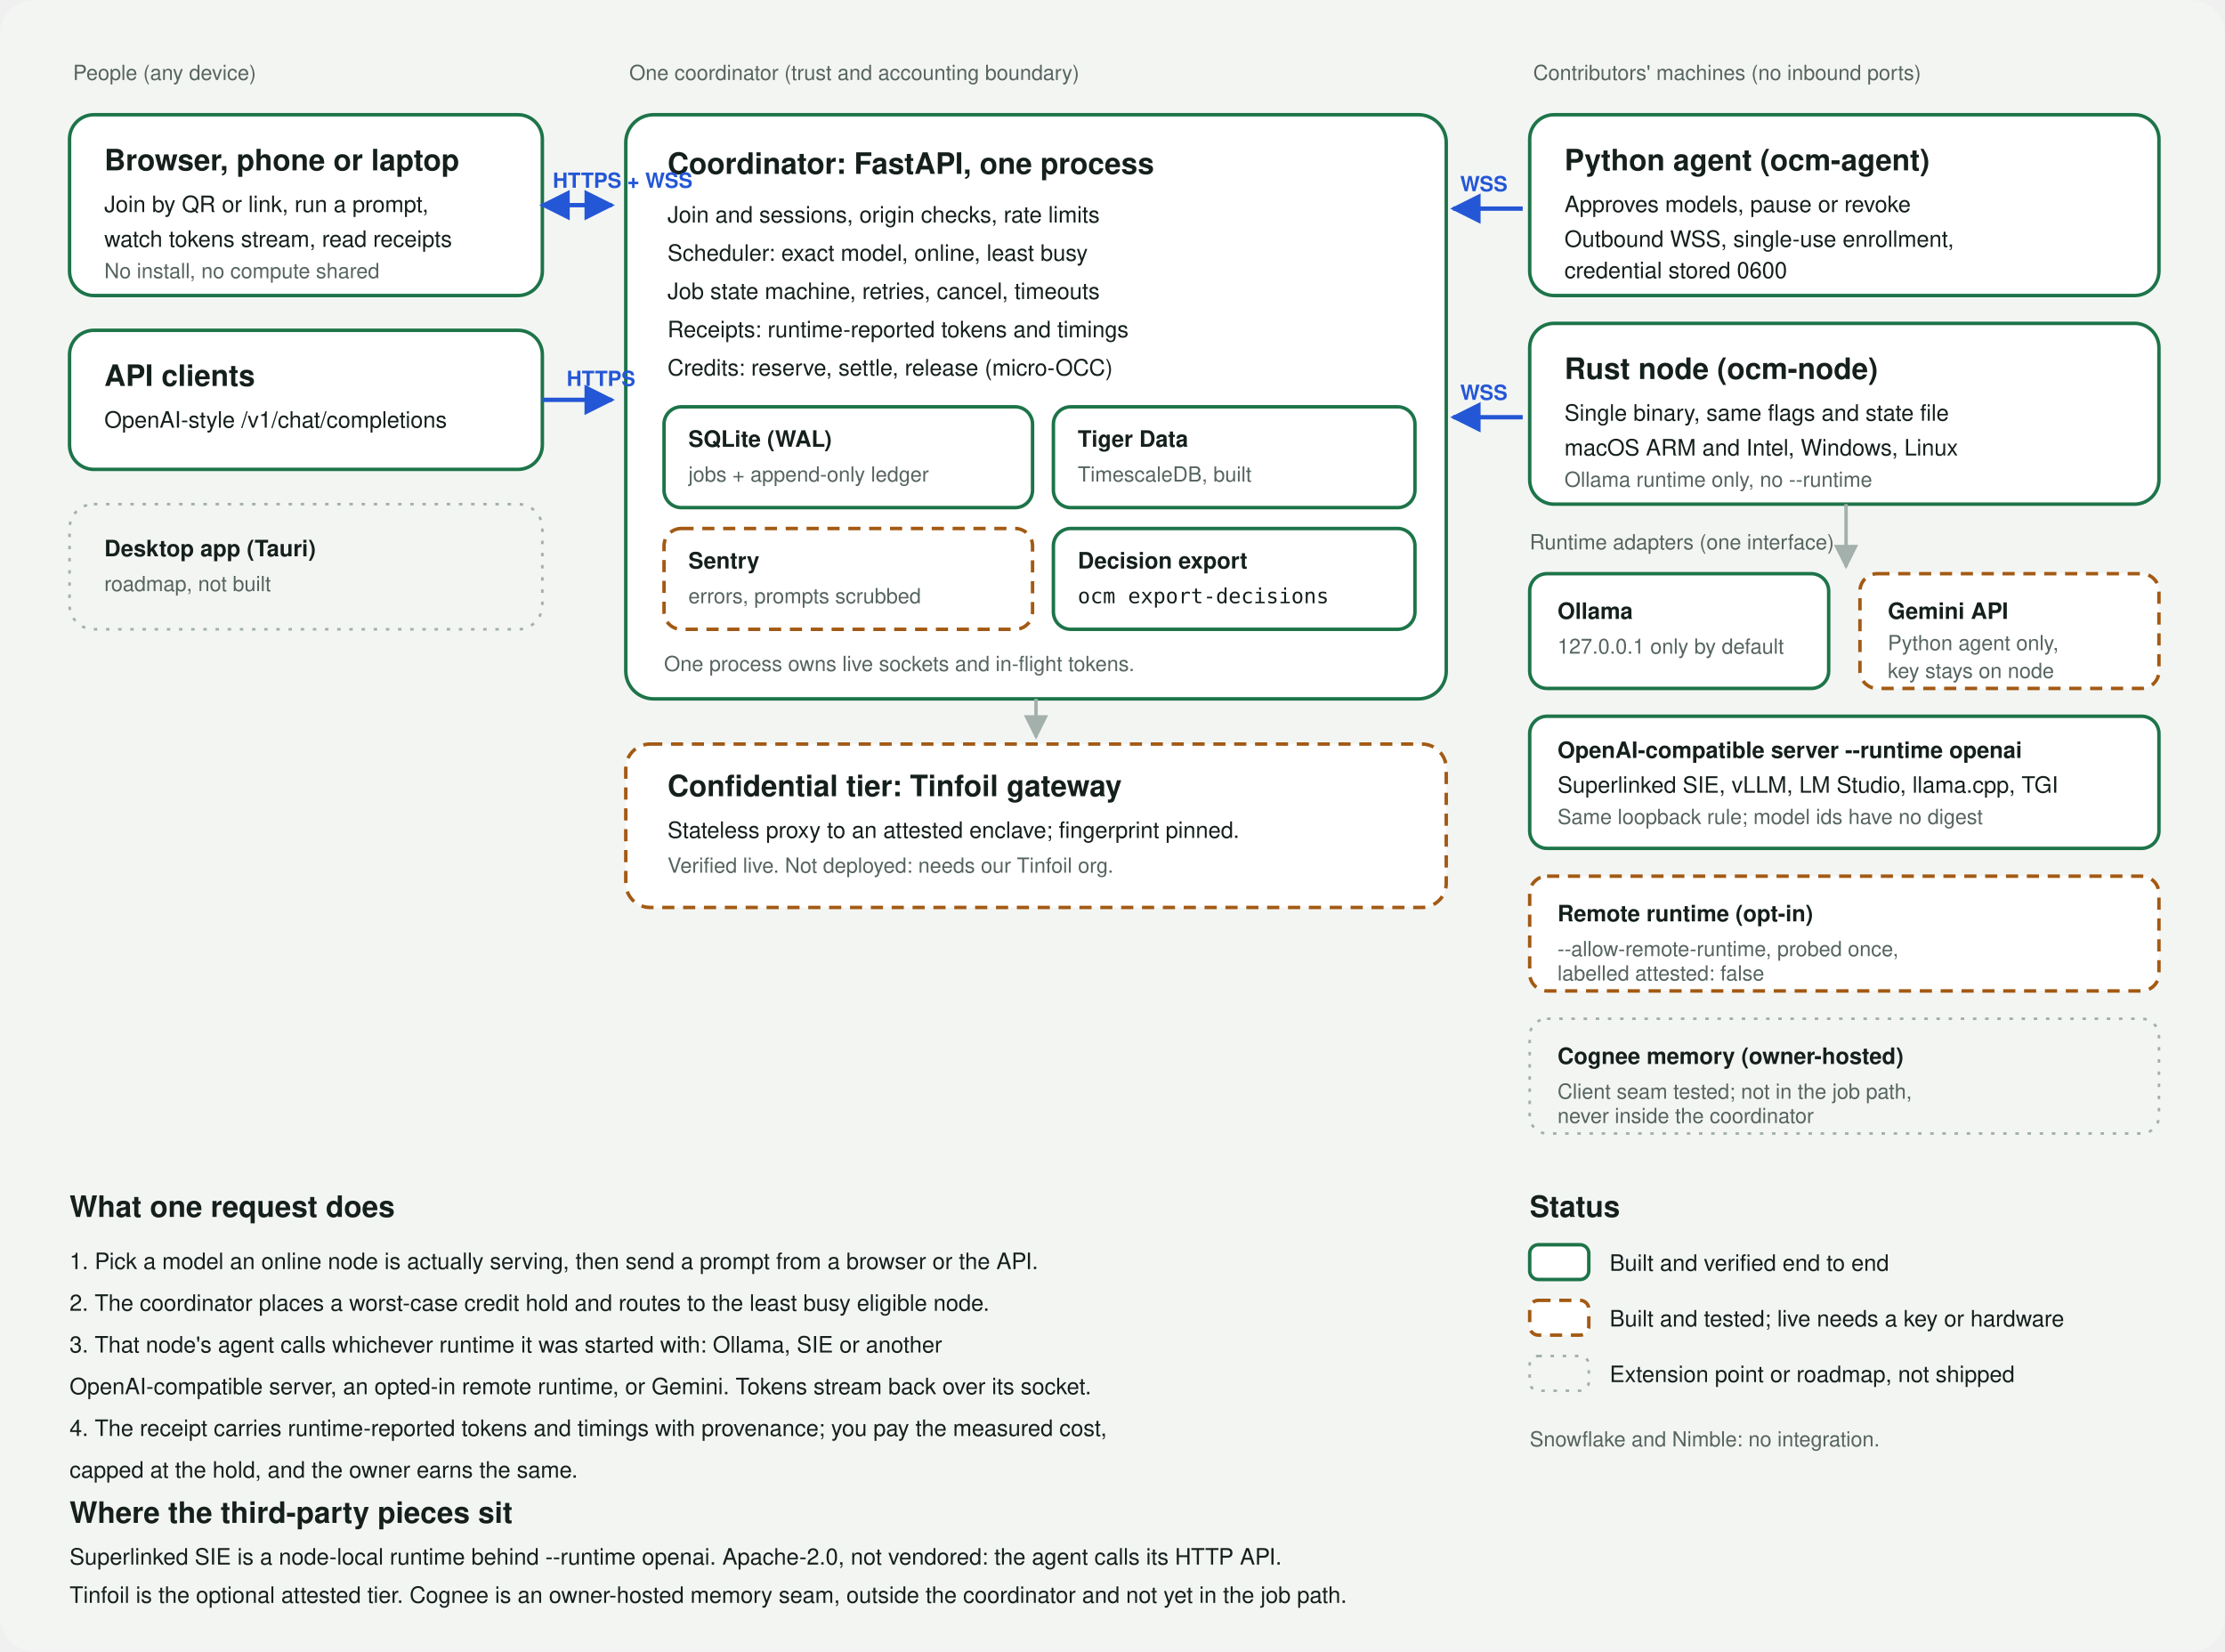
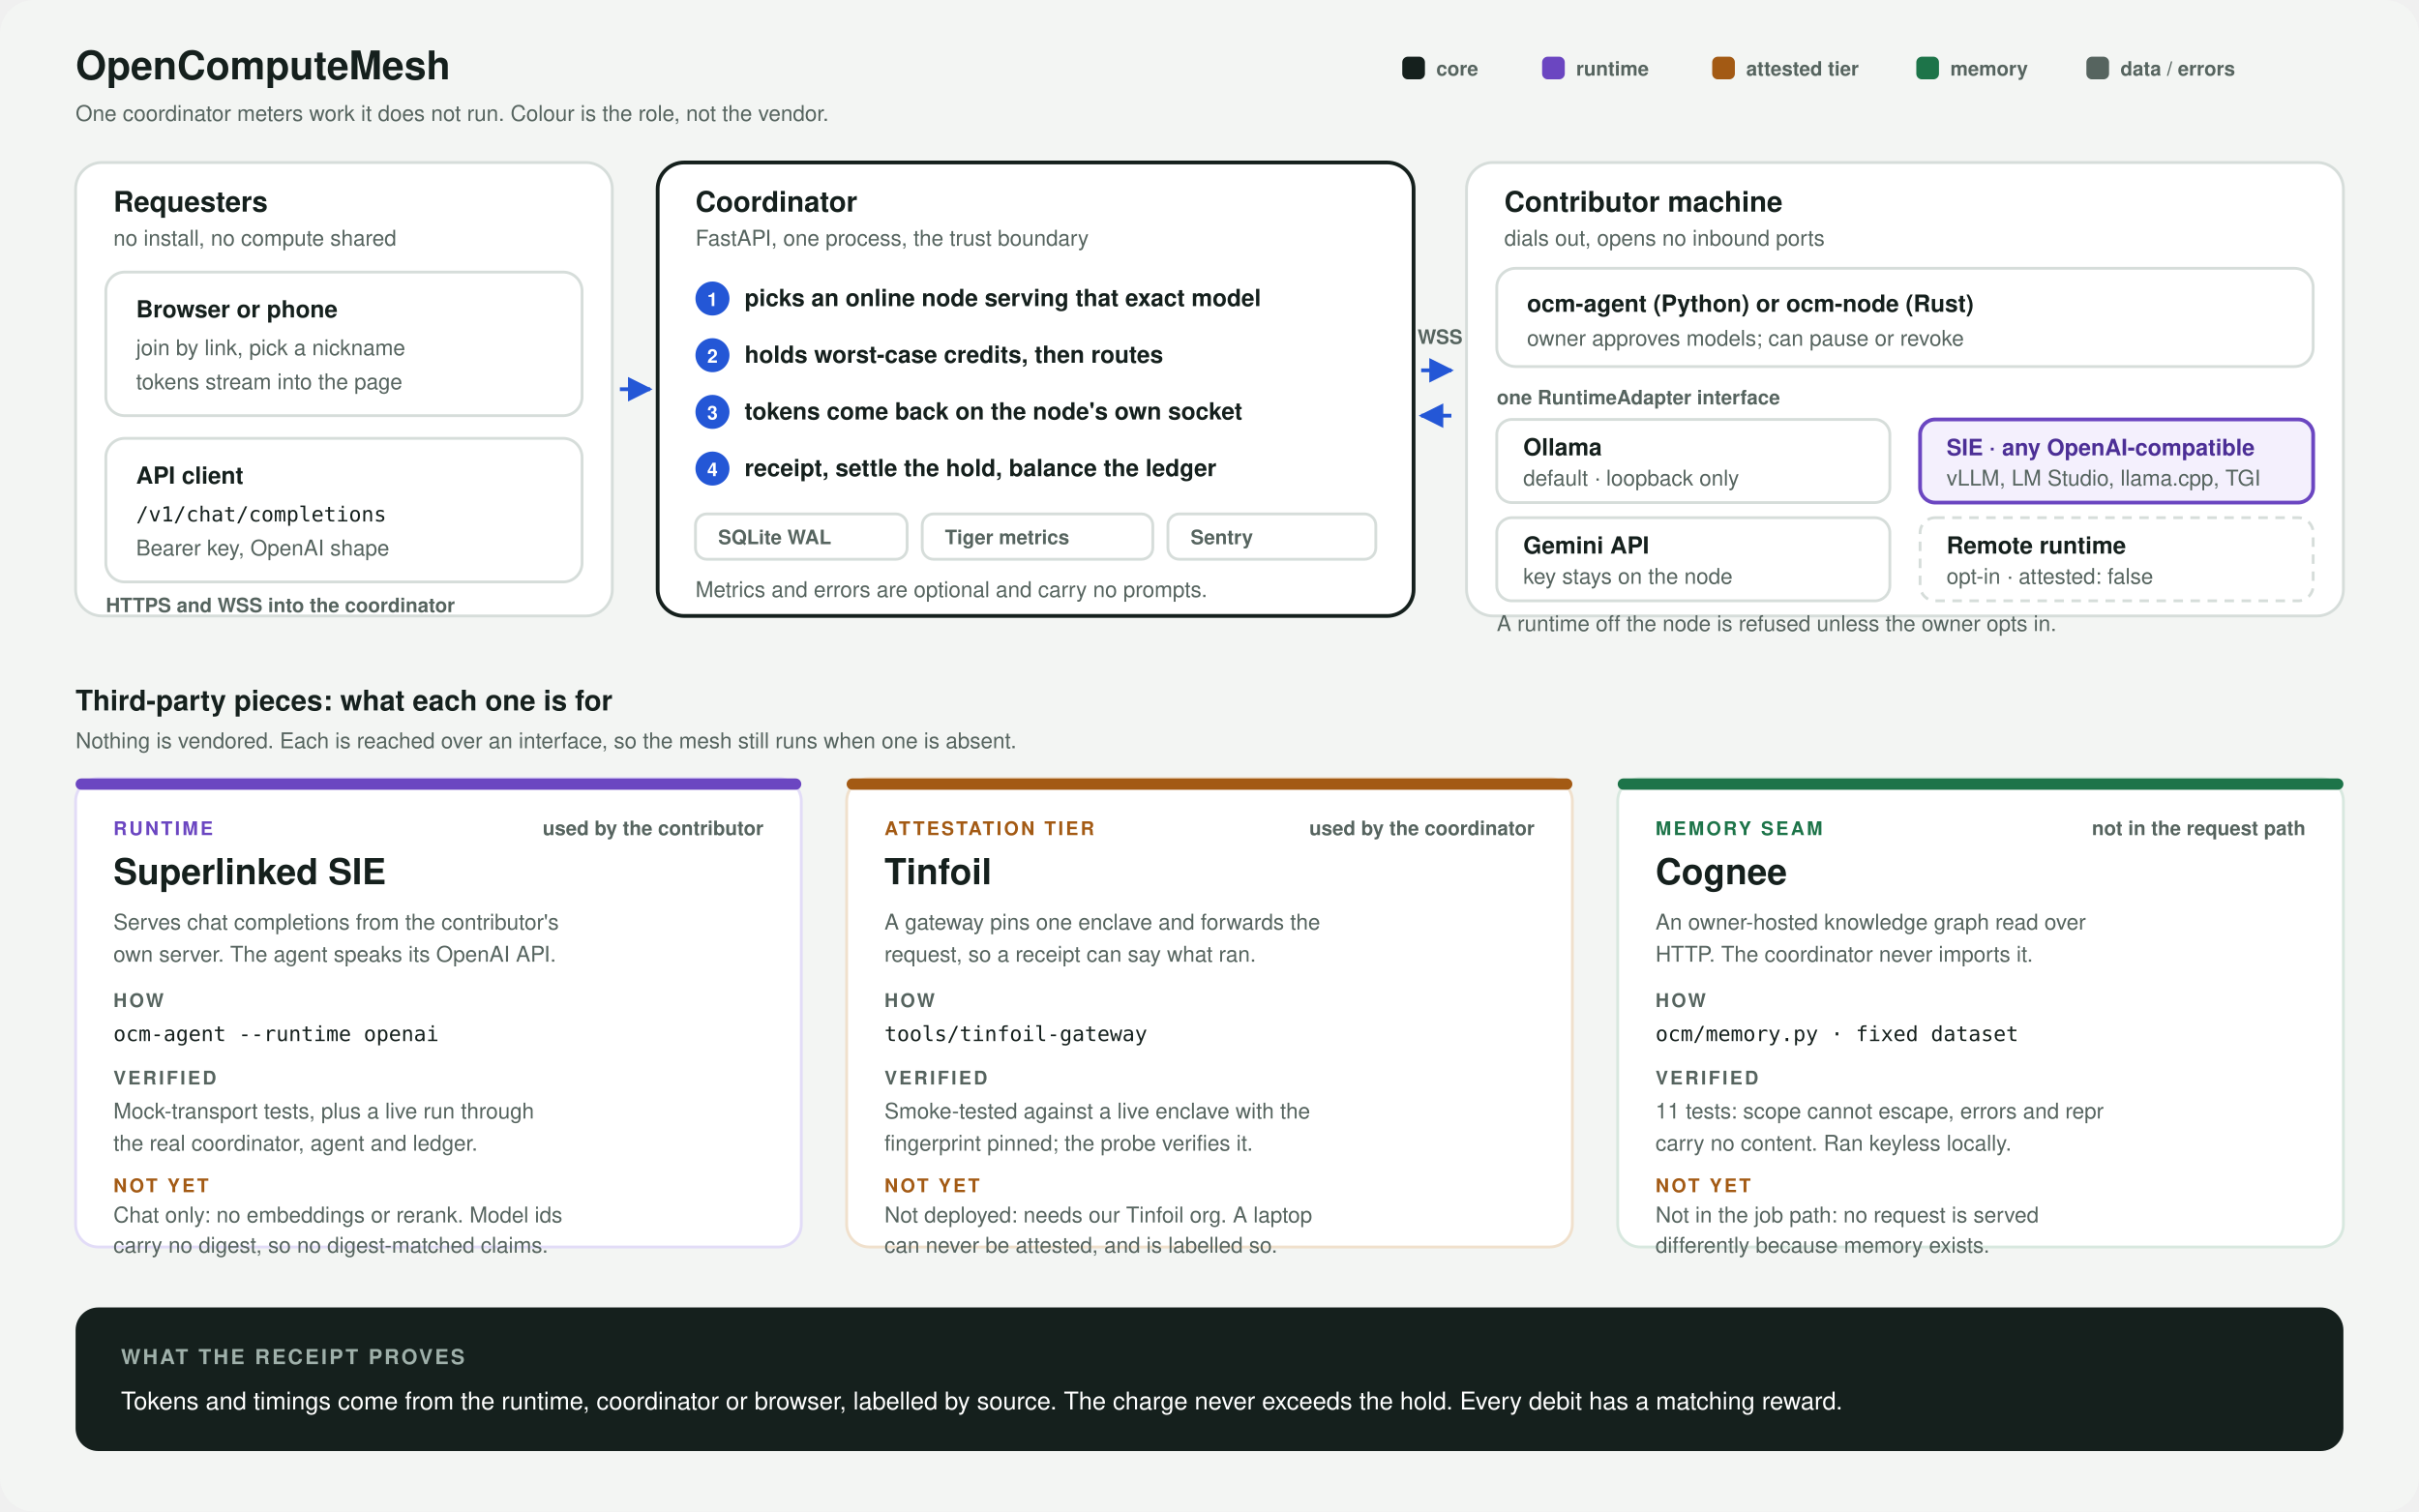
- <svg xmlns="http://www.w3.org/2000/svg" width="1280" height="950" viewBox="0 0 1280 950" role="img" aria-label="OpenComputeMesh architecture: browsers and API clients talk to one coordinator that schedules jobs, records receipts and moves credits; Python and Rust node agents dial out and run models through one runtime interface covering local Ollama, any OpenAI-compatible server such as SIE, an opted-in remote runtime and Gemini; an optional Tinfoil attested tier sits behind the coordinator, and Cognee memory is an owner-hosted seam outside it">
+ <svg xmlns="http://www.w3.org/2000/svg" width="1280" height="800" viewBox="0 0 1280 800" role="img" aria-label="OpenComputeMesh architecture. Requesters send a prompt to one coordinator, which holds credits, routes to a contributor machine that dials out, and settles a receipt. Contributor runtimes are Ollama, Superlinked SIE or any OpenAI-compatible server, Gemini, or an opted-in remote runtime. Tinfoil is the attested tier; Cognee is an owner-hosted memory seam outside the request path.">
  <defs>
    <style>
      .t { font-family: -apple-system, BlinkMacSystemFont, "Segoe UI", Helvetica, Arial, sans-serif; }
-       .h { font-size: 17px; font-weight: 700; fill: #15201d; }
-       .b { font-size: 13px; fill: #15201d; }
-       .s { font-size: 12px; fill: #56645f; }
-       .m { font-size: 12px; fill: #15201d; font-family: ui-monospace, SFMono-Regular, Menlo, monospace; }
-       .lbl { font-size: 12px; fill: #2457d6; font-weight: 600; }
-       .ok { fill: #ffffff; stroke: #1d7449; stroke-width: 2; }
-       .cred { fill: #ffffff; stroke: #a35a14; stroke-width: 2; stroke-dasharray: 7 5; }
-       .ext { fill: #f3f5f3; stroke: #a3b0ab; stroke-width: 1.5; stroke-dasharray: 2 5; }
-       .wire { stroke: #2457d6; stroke-width: 2.5; fill: none; }
-       .soft { stroke: #a3b0ab; stroke-width: 2; fill: none; }
+       .h { font-size: 15px; font-weight: 700; fill: #15201d; }
+       .k { font-size: 10px; font-weight: 700; letter-spacing: 1.2px; }
+       .b { font-size: 12.5px; fill: #15201d; }
+       .s { font-size: 11.5px; fill: #56645f; }
+       .n { font-size: 11px; font-weight: 600; }
+       .m { font-family: ui-monospace, SFMono-Regular, Menlo, monospace; font-size: 11px; fill: #15201d; }
+       .lbl { font-size: 10.5px; fill: #56645f; font-weight: 600; }
+       .zone { fill: #ffffff; stroke: #d6ddda; stroke-width: 1.5; }
+       .zoneInk { fill: #ffffff; stroke: #15201d; stroke-width: 2; }
+       .chip { fill: #ffffff; stroke: #d6ddda; stroke-width: 1.5; }
+       .wire { stroke: #2457d6; stroke-width: 2; fill: none; }
+       .soft { stroke: #a3b0ab; stroke-width: 1.5; stroke-dasharray: 3 4; fill: none; }
    </style>
-     <marker id="a" viewBox="0 0 10 10" refX="9" refY="5" markerWidth="7" markerHeight="7" orient="auto-start-reverse">
+     <marker id="arrow" viewBox="0 0 10 10" refX="9" refY="5" markerWidth="6.5" markerHeight="6.5" orient="auto-start-reverse">
      <path d="M0 0L10 5L0 10z" fill="#2457d6" />
    </marker>
-     <marker id="g" viewBox="0 0 10 10" refX="9" refY="5" markerWidth="7" markerHeight="7" orient="auto-start-reverse">
+     <marker id="arrowSoft" viewBox="0 0 10 10" refX="9" refY="5" markerWidth="6" markerHeight="6.5" orient="auto-start-reverse">
      <path d="M0 0L10 5L0 10z" fill="#a3b0ab" />
    </marker>
  </defs>
-   <rect width="1280" height="950" rx="20" fill="#f3f5f3" />
-   <g class="t s">
-     <text x="42" y="46">People (any device)</text>
-     <text x="362" y="46">One coordinator (trust and accounting boundary)</text>
-     <text x="882" y="46">Contributors' machines (no inbound ports)</text>
+   <rect width="1280" height="800" rx="18" fill="#f3f5f3" />
+   <text x="40" y="42" class="t" font-size="21" font-weight="700" fill="#15201d">OpenComputeMesh</text>
+   <text x="40" y="64" class="t s">One coordinator meters work it does not run. Colour is the role, not the vendor.</text>
+   <g class="t lbl">
+     <rect x="742" y="30" width="12" height="12" rx="3" fill="#15201d" />
+     <text x="760" y="40">core</text>
+     <rect x="816" y="30" width="12" height="12" rx="3" fill="#6b46c1" />
+     <text x="834" y="40">runtime</text>
+     <rect x="906" y="30" width="12" height="12" rx="3" fill="#a35a14" />
+     <text x="924" y="40">attested tier</text>
+     <rect x="1014" y="30" width="12" height="12" rx="3" fill="#1d7449" />
+     <text x="1032" y="40">memory</text>
+     <rect x="1104" y="30" width="12" height="12" rx="3" fill="#56645f" />
+     <text x="1122" y="40">data / errors</text>
  </g>
-   <rect x="40" y="66" width="272" height="104" rx="14" class="ok" />
-   <text x="60" y="98" class="t h">Browser, phone or laptop</text>
-   <text x="60" y="122" class="t b">Join by QR or link, run a prompt,</text>
-   <text x="60" y="142" class="t b">watch tokens stream, read receipts</text>
-   <text x="60" y="160" class="t s">No install, no compute shared</text>
-   <rect x="40" y="190" width="272" height="80" rx="14" class="ok" />
-   <text x="60" y="222" class="t h">API clients</text>
-   <text x="60" y="246" class="t b">OpenAI-style /v1/chat/completions</text>
-   <rect x="40" y="290" width="272" height="72" rx="14" class="ext" />
-   <text x="60" y="320" class="t b" font-weight="600">Desktop app (Tauri)</text>
-   <text x="60" y="340" class="t s">roadmap, not built</text>
-   <rect x="360" y="66" width="472" height="336" rx="16" class="ok" />
-   <text x="384" y="100" class="t h">Coordinator: FastAPI, one process</text>
-   <g class="t b">
-     <text x="384" y="128">Join and sessions, origin checks, rate limits</text>
-     <text x="384" y="150">Scheduler: exact model, online, least busy</text>
-     <text x="384" y="172">Job state machine, retries, cancel, timeouts</text>
-     <text x="384" y="194">Receipts: runtime-reported tokens and timings</text>
-     <text x="384" y="216">Credits: reserve, settle, release (micro-OCC)</text>
+   <rect x="40" y="86" width="284" height="240" rx="14" class="zone" />
+   <text x="60" y="112" class="t h">Requesters</text>
+   <text x="60" y="130" class="t s">no install, no compute shared</text>
+   <rect x="56" y="144" width="252" height="76" rx="10" class="chip" />
+   <text x="72" y="168" class="t b" font-weight="600">Browser or phone</text>
+   <text x="72" y="188" class="t s">join by link, pick a nickname</text>
+   <text x="72" y="206" class="t s">tokens stream into the page</text>
+   <rect x="56" y="232" width="252" height="76" rx="10" class="chip" />
+   <text x="72" y="256" class="t b" font-weight="600">API client</text>
+   <text x="72" y="276" class="t m">/v1/chat/completions</text>
+   <text x="72" y="294" class="t s">Bearer key, OpenAI shape</text>
+   <text x="56" y="324" class="t lbl">HTTPS and WSS into the coordinator</text>
+   <path d="M328 206 H344" class="wire" marker-end="url(#arrow)" />
+   <rect x="348" y="86" width="400" height="240" rx="14" class="zoneInk" />
+   <text x="368" y="112" class="t h">Coordinator</text>
+   <text x="368" y="130" class="t s">FastAPI, one process, the trust boundary</text>
+   <g class="t n" fill="#15201d">
+     <circle cx="377" cy="158" r="9" fill="#2457d6" />
+     <text x="377" y="162" fill="#ffffff" text-anchor="middle" font-size="10">1</text>
+     <text x="394" y="162" class="b">picks an online node serving that exact model</text>
  </g>
-   <rect x="382" y="234" width="212" height="58" rx="10" class="ok" />
-   <text x="396" y="257" class="t b" font-weight="600">SQLite (WAL)</text>
-   <text x="396" y="277" class="t s">jobs + append-only ledger</text>
-   <rect x="606" y="234" width="208" height="58" rx="10" class="ok" />
-   <text x="620" y="257" class="t b" font-weight="600">Tiger Data</text>
-   <text x="620" y="277" class="t s">TimescaleDB, built</text>
-   <rect x="382" y="304" width="212" height="58" rx="10" class="cred" />
-   <text x="396" y="327" class="t b" font-weight="600">Sentry</text>
-   <text x="396" y="347" class="t s">errors, prompts scrubbed</text>
-   <rect x="606" y="304" width="208" height="58" rx="10" class="ok" />
-   <text x="620" y="327" class="t b" font-weight="600">Decision export</text>
-   <text x="620" y="347" class="t m">ocm export-decisions</text>
-   <text x="382" y="386" class="t s">One process owns live sockets and in-flight tokens.</text>
-   <rect x="360" y="428" width="472" height="94" rx="14" class="cred" />
-   <text x="384" y="458" class="t h">Confidential tier: Tinfoil gateway</text>
-   <text x="384" y="482" class="t b">Stateless proxy to an attested enclave; fingerprint pinned.</text>
-   <text x="384" y="502" class="t s">Verified live. Not deployed: needs our Tinfoil org.</text>
-   <rect x="880" y="66" width="362" height="104" rx="14" class="ok" />
-   <text x="900" y="98" class="t h">Python agent (ocm-agent)</text>
-   <text x="900" y="122" class="t b">Approves models, pause or revoke</text>
-   <text x="900" y="142" class="t b">Outbound WSS, single-use enrollment,</text>
-   <text x="900" y="160" class="t b">credential stored 0600</text>
-   <rect x="880" y="186" width="362" height="104" rx="14" class="ok" />
-   <text x="900" y="218" class="t h">Rust node (ocm-node)</text>
-   <text x="900" y="242" class="t b">Single binary, same flags and state file</text>
-   <text x="900" y="262" class="t b">macOS ARM and Intel, Windows, Linux</text>
-   <text x="900" y="280" class="t s">Ollama runtime only, no --runtime</text>
-   <text x="880" y="316" class="t s">Runtime adapters (one interface)</text>
-   <rect x="880" y="330" width="172" height="66" rx="10" class="ok" />
-   <text x="896" y="356" class="t b" font-weight="600">Ollama</text>
-   <text x="896" y="376" class="t s">127.0.0.1 only by default</text>
-   <rect x="1070" y="330" width="172" height="66" rx="10" class="cred" />
-   <text x="1086" y="356" class="t b" font-weight="600">Gemini API</text>
-   <text x="1086" y="374" class="t s">Python agent only,</text>
-   <text x="1086" y="390" class="t s">key stays on node</text>
-   <rect x="880" y="412" width="362" height="76" rx="10" class="ok" />
-   <text x="896" y="436" class="t b" font-weight="600">OpenAI-compatible server --runtime openai</text>
-   <text x="896" y="456" class="t b">Superlinked SIE, vLLM, LM Studio, llama.cpp, TGI</text>
-   <text x="896" y="474" class="t s">Same loopback rule; model ids have no digest</text>
-   <rect x="880" y="504" width="362" height="66" rx="10" class="cred" />
-   <text x="896" y="530" class="t b" font-weight="600">Remote runtime (opt-in)</text>
-   <text x="896" y="550" class="t s">--allow-remote-runtime, probed once,</text>
-   <text x="896" y="564" class="t s">labelled attested: false</text>
-   <rect x="880" y="586" width="362" height="66" rx="10" class="ext" />
-   <text x="896" y="612" class="t b" font-weight="600">Cognee memory (owner-hosted)</text>
-   <text x="896" y="632" class="t s">Client seam tested; not in the job path,</text>
-   <text x="896" y="646" class="t s">never inside the coordinator</text>
-   <path d="M312 118 H352" class="wire" marker-end="url(#a)" marker-start="url(#a)" />
-   <text x="318" y="108" class="t lbl">HTTPS + WSS</text>
-   <path d="M312 230 H352" class="wire" marker-end="url(#a)" />
-   <text x="326" y="222" class="t lbl">HTTPS</text>
-   <path d="M876 120 H836" class="wire" marker-end="url(#a)" />
-   <text x="840" y="110" class="t lbl">WSS</text>
-   <path d="M876 240 H836" class="wire" marker-end="url(#a)" />
-   <text x="840" y="230" class="t lbl">WSS</text>
-   <path d="M1062 290 V326" class="soft" marker-end="url(#g)" />
-   <path d="M596 402 V424" class="soft" marker-end="url(#g)" />
-   <g transform="translate(40 700)">
-     <text x="0" y="0" class="t h">What one request does</text>
-     <g class="t b">
-       <text x="0" y="30">1. Pick a model an online node is actually serving, then send a prompt from a browser or the API.</text>
-       <text x="0" y="54">2. The coordinator places a worst-case credit hold and routes to the least busy eligible node.</text>
-       <text x="0" y="78">3. That node's agent calls whichever runtime it was started with: Ollama, SIE or another</text>
-       <text x="0" y="102">    OpenAI-compatible server, an opted-in remote runtime, or Gemini. Tokens stream back over its socket.</text>
-       <text x="0" y="126">4. The receipt carries runtime-reported tokens and timings with provenance; you pay the measured cost,</text>
-       <text x="0" y="150">    capped at the hold, and the owner earns the same.</text>
-     </g>
+   <g class="t n" fill="#15201d">
+     <circle cx="377" cy="188" r="9" fill="#2457d6" />
+     <text x="377" y="192" fill="#ffffff" text-anchor="middle" font-size="10">2</text>
+     <text x="394" y="192" class="b">holds worst-case credits, then routes</text>
  </g>
-   <g transform="translate(880 700)">
-     <text x="0" y="0" class="t h">Status</text>
-     <rect x="0" y="16" width="34" height="20" rx="5" class="ok" />
-     <text x="46" y="31" class="t b">Built and verified end to end</text>
-     <rect x="0" y="48" width="34" height="20" rx="5" class="cred" />
-     <text x="46" y="63" class="t b">Built and tested; live needs a key or hardware</text>
-     <rect x="0" y="80" width="34" height="20" rx="5" class="ext" />
-     <text x="46" y="95" class="t b">Extension point or roadmap, not shipped</text>
-     <text x="0" y="132" class="t s">Snowflake and Nimble: no integration.</text>
+   <g class="t n" fill="#15201d">
+     <circle cx="377" cy="218" r="9" fill="#2457d6" />
+     <text x="377" y="222" fill="#ffffff" text-anchor="middle" font-size="10">3</text>
+     <text x="394" y="222" class="b">tokens come back on the node's own socket</text>
  </g>
-   <g transform="translate(40 876)">
-     <text x="0" y="0" class="t h">Where the third-party pieces sit</text>
-     <text x="0" y="24" class="t b">Superlinked SIE is a node-local runtime behind --runtime openai. Apache-2.0, not vendored: the agent calls its HTTP API.</text>
-     <text x="0" y="46" class="t b">Tinfoil is the optional attested tier. Cognee is an owner-hosted memory seam, outside the coordinator and not yet in the job path.</text>
+   <g class="t n" fill="#15201d">
+     <circle cx="377" cy="248" r="9" fill="#2457d6" />
+     <text x="377" y="252" fill="#ffffff" text-anchor="middle" font-size="10">4</text>
+     <text x="394" y="252" class="b">receipt, settle the hold, balance the ledger</text>
  </g>
+   <g class="t lbl">
+     <rect x="368" y="272" width="112" height="24" rx="6" class="chip" />
+     <text x="380" y="288">SQLite WAL</text>
+     <rect x="488" y="272" width="122" height="24" rx="6" class="chip" />
+     <text x="500" y="288">Tiger metrics</text>
+     <rect x="618" y="272" width="110" height="24" rx="6" class="chip" />
+     <text x="630" y="288">Sentry</text>
+   </g>
+   <text x="368" y="316" class="t s">Metrics and errors are optional and carry no prompts.</text>
+   <path d="M752 196 H768" class="wire" marker-end="url(#arrow)" />
+   <path d="M768 220 H752" class="wire" marker-end="url(#arrow)" />
+   <text x="762" y="182" class="t lbl" text-anchor="middle">WSS</text>
+   <rect x="776" y="86" width="464" height="240" rx="14" class="zone" />
+   <text x="796" y="112" class="t h">Contributor machine</text>
+   <text x="796" y="130" class="t s">dials out, opens no inbound ports</text>
+   <rect x="792" y="142" width="432" height="52" rx="10" class="chip" />
+   <text x="808" y="165" class="t b" font-weight="600">ocm-agent (Python) or ocm-node (Rust)</text>
+   <text x="808" y="183" class="t s">owner approves models; can pause or revoke</text>
+   <text x="792" y="214" class="t lbl">one RuntimeAdapter interface</text>
+   <rect x="792" y="222" width="208" height="44" rx="8" class="chip" />
+   <text x="806" y="241" class="t b" font-weight="600" font-size="12">Ollama</text>
+   <text x="806" y="257" class="t s" font-size="10.5">default · loopback only</text>
+   <rect x="1016" y="222" width="208" height="44" rx="8" fill="#f4f0fd" stroke="#6b46c1" stroke-width="2" />
+   <text x="1030" y="241" class="t" font-weight="600" font-size="12" fill="#4c2f96">SIE · any OpenAI-compatible</text>
+   <text x="1030" y="257" class="t s" font-size="10.5">vLLM, LM Studio, llama.cpp, TGI</text>
+   <rect x="792" y="274" width="208" height="44" rx="8" class="chip" />
+   <text x="806" y="293" class="t b" font-weight="600" font-size="12">Gemini API</text>
+   <text x="806" y="309" class="t s" font-size="10.5">key stays on the node</text>
+   <rect x="1016" y="274" width="208" height="44" rx="8" class="chip" stroke-dasharray="5 4" />
+   <text x="1030" y="293" class="t b" font-weight="600" font-size="12">Remote runtime</text>
+   <text x="1030" y="309" class="t s" font-size="10.5">opt-in · attested: false</text>
+   <text x="792" y="334" class="t s">A runtime off the node is refused unless the owner opts in.</text>
+   <text x="40" y="376" class="t h">Third-party pieces: what each one is for</text>
+   <text x="40" y="396" class="t s">Nothing is vendored. Each is reached over an interface, so the mesh still runs when one is absent.</text>
+   <g>
+     <rect x="40" y="412" width="384" height="248" rx="12" fill="#ffffff" stroke="#e2dcf7" stroke-width="1.5" />
+     <rect x="40" y="412" width="384" height="6" rx="3" fill="#6b46c1" />
+     <text x="60" y="442" class="t k" fill="#6b46c1">RUNTIME</text>
+     <text x="60" y="468" class="t" font-size="19" font-weight="700" fill="#15201d">Superlinked SIE</text>
+     <text x="404" y="442" class="t lbl" text-anchor="end">used by the contributor</text>
+     <text x="60" y="492" class="t s">Serves chat completions from the contributor's</text>
+     <text x="60" y="509" class="t s">own server. The agent speaks its OpenAI API.</text>
+     <text x="60" y="533" class="t k" fill="#56645f">HOW</text>
+     <text x="60" y="551" class="t m">ocm-agent --runtime openai</text>
+     <text x="60" y="574" class="t k" fill="#56645f">VERIFIED</text>
+     <text x="60" y="592" class="t s">Mock-transport tests, plus a live run through</text>
+     <text x="60" y="609" class="t s">the real coordinator, agent and ledger.</text>
+     <text x="60" y="631" class="t k" fill="#a35a14">NOT YET</text>
+     <text x="60" y="647" class="t s">Chat only: no embeddings or rerank. Model ids</text>
+     <text x="60" y="663" class="t s">carry no digest, so no digest-matched claims.</text>
+     <rect x="448" y="412" width="384" height="248" rx="12" fill="#ffffff" stroke="#f0e0cc" stroke-width="1.5" />
+     <rect x="448" y="412" width="384" height="6" rx="3" fill="#a35a14" />
+     <text x="468" y="442" class="t k" fill="#a35a14">ATTESTATION TIER</text>
+     <text x="468" y="468" class="t" font-size="19" font-weight="700" fill="#15201d">Tinfoil</text>
+     <text x="812" y="442" class="t lbl" text-anchor="end">used by the coordinator</text>
+     <text x="468" y="492" class="t s">A gateway pins one enclave and forwards the</text>
+     <text x="468" y="509" class="t s">request, so a receipt can say what ran.</text>
+     <text x="468" y="533" class="t k" fill="#56645f">HOW</text>
+     <text x="468" y="551" class="t m">tools/tinfoil-gateway</text>
+     <text x="468" y="574" class="t k" fill="#56645f">VERIFIED</text>
+     <text x="468" y="592" class="t s">Smoke-tested against a live enclave with the</text>
+     <text x="468" y="609" class="t s">fingerprint pinned; the probe verifies it.</text>
+     <text x="468" y="631" class="t k" fill="#a35a14">NOT YET</text>
+     <text x="468" y="647" class="t s">Not deployed: needs our Tinfoil org. A laptop</text>
+     <text x="468" y="663" class="t s">can never be attested, and is labelled so.</text>
+     <rect x="856" y="412" width="384" height="248" rx="12" fill="#ffffff" stroke="#d8e8df" stroke-width="1.5" />
+     <rect x="856" y="412" width="384" height="6" rx="3" fill="#1d7449" />
+     <text x="876" y="442" class="t k" fill="#1d7449">MEMORY SEAM</text>
+     <text x="876" y="468" class="t" font-size="19" font-weight="700" fill="#15201d">Cognee</text>
+     <text x="1220" y="442" class="t lbl" text-anchor="end">not in the request path</text>
+     <text x="876" y="492" class="t s">An owner-hosted knowledge graph read over</text>
+     <text x="876" y="509" class="t s">HTTP. The coordinator never imports it.</text>
+     <text x="876" y="533" class="t k" fill="#56645f">HOW</text>
+     <text x="876" y="551" class="t m">ocm/memory.py · fixed dataset</text>
+     <text x="876" y="574" class="t k" fill="#56645f">VERIFIED</text>
+     <text x="876" y="592" class="t s">11 tests: scope cannot escape, errors and repr</text>
+     <text x="876" y="609" class="t s">carry no content. Ran keyless locally.</text>
+     <text x="876" y="631" class="t k" fill="#a35a14">NOT YET</text>
+     <text x="876" y="647" class="t s">Not in the job path: no request is served</text>
+     <text x="876" y="663" class="t s">differently because memory exists.</text>
+   </g>
+   <rect x="40" y="692" width="1200" height="76" rx="12" fill="#15201d" />
+   <text x="64" y="722" class="t" font-size="11" font-weight="700" letter-spacing="1.2" fill="#9fb0aa">WHAT THE RECEIPT PROVES</text>
+   <text x="64" y="746" class="t" font-size="13" fill="#ffffff">Tokens and timings come from the runtime, coordinator or browser, labelled by source. The charge never exceeds the hold. Every debit has a matching reward.</text>
</svg>
